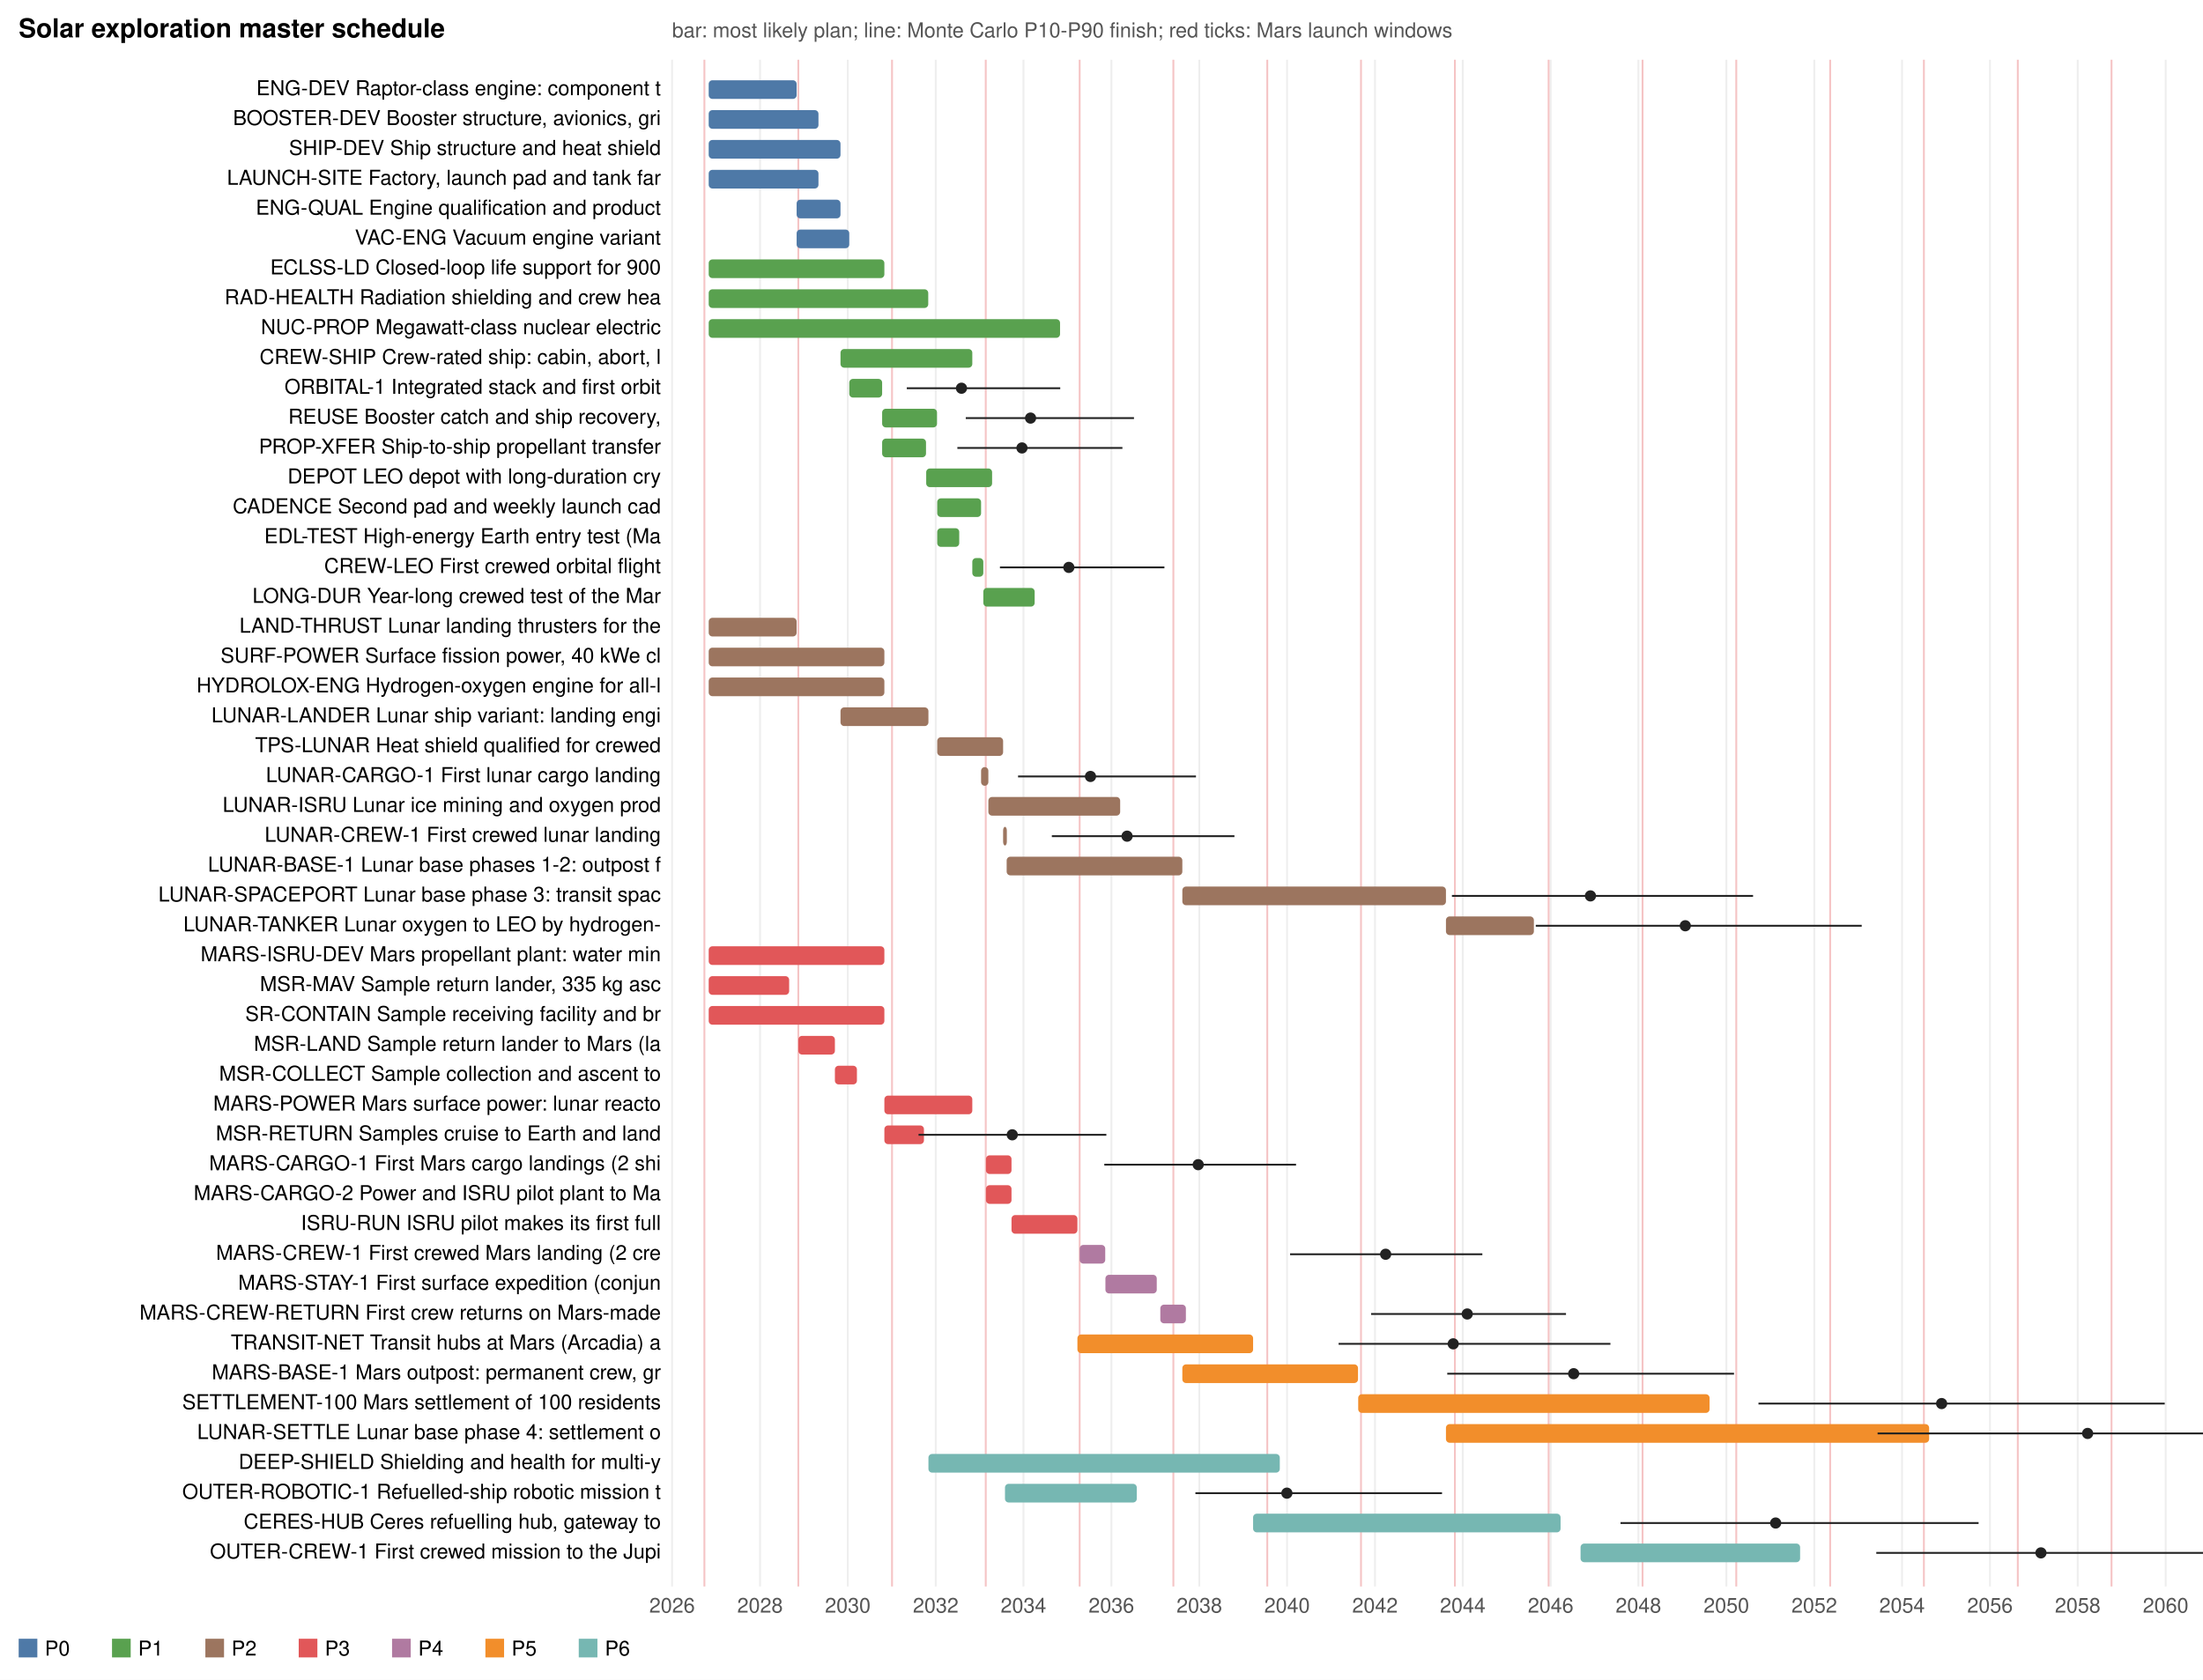
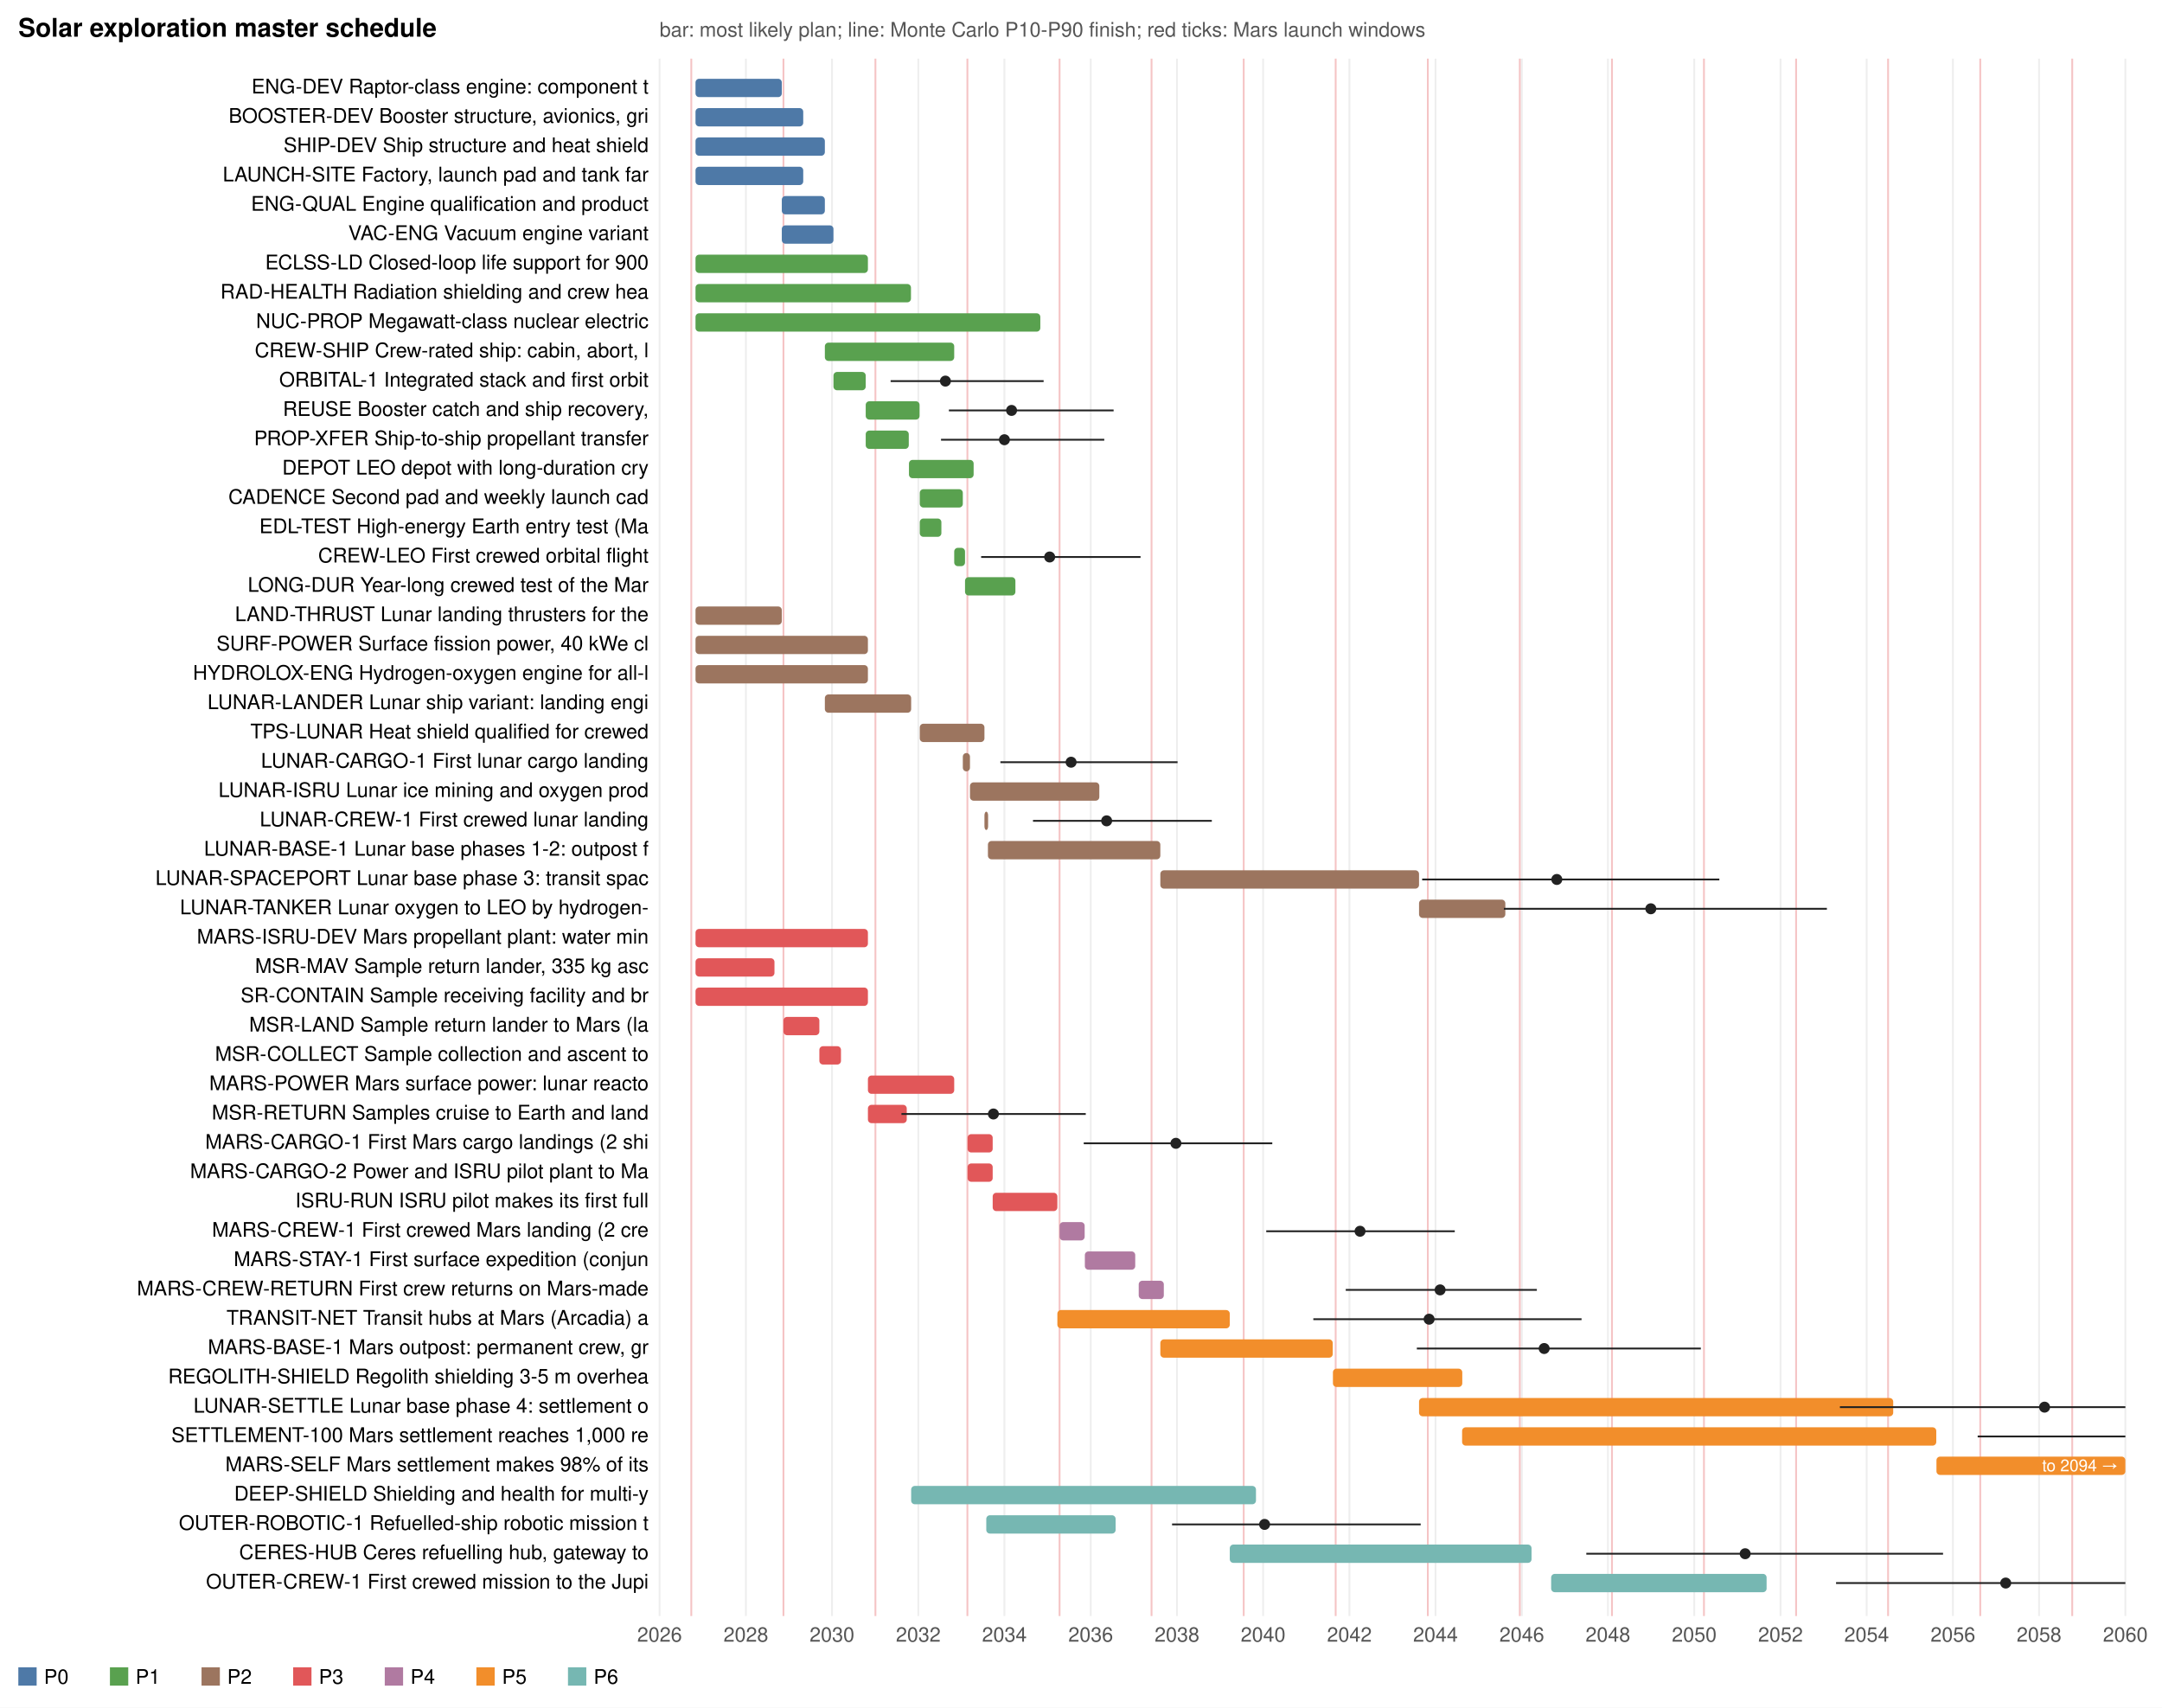
- <svg xmlns="http://www.w3.org/2000/svg" width="1180" height="900" font-family="Helvetica,Arial,sans-serif" font-size="11">
-   <rect width="1180" height="900" fill="white" />
+ <svg xmlns="http://www.w3.org/2000/svg" width="1180" height="932" font-family="Helvetica,Arial,sans-serif" font-size="11">
+   <rect width="1180" height="932" fill="white" />
  <text x="10" y="20" font-size="14" font-weight="bold">Solar exploration master schedule</text>
  <text x="360" y="20" fill="#555">bar: most likely plan; line: Monte Carlo P10-P90 finish; red ticks: Mars launch windows</text>
-   <line x1="360.0" y1="32" x2="360.0" y2="850" stroke="#eee" />
-   <text x="360.0" y="864" text-anchor="middle" fill="#555">2026</text>
-   <line x1="407.1" y1="32" x2="407.1" y2="850" stroke="#eee" />
-   <text x="407.1" y="864" text-anchor="middle" fill="#555">2028</text>
-   <line x1="454.1" y1="32" x2="454.1" y2="850" stroke="#eee" />
-   <text x="454.1" y="864" text-anchor="middle" fill="#555">2030</text>
-   <line x1="501.2" y1="32" x2="501.2" y2="850" stroke="#eee" />
-   <text x="501.2" y="864" text-anchor="middle" fill="#555">2032</text>
-   <line x1="548.2" y1="32" x2="548.2" y2="850" stroke="#eee" />
-   <text x="548.2" y="864" text-anchor="middle" fill="#555">2034</text>
-   <line x1="595.3" y1="32" x2="595.3" y2="850" stroke="#eee" />
-   <text x="595.3" y="864" text-anchor="middle" fill="#555">2036</text>
-   <line x1="642.4" y1="32" x2="642.4" y2="850" stroke="#eee" />
-   <text x="642.4" y="864" text-anchor="middle" fill="#555">2038</text>
-   <line x1="689.4" y1="32" x2="689.4" y2="850" stroke="#eee" />
-   <text x="689.4" y="864" text-anchor="middle" fill="#555">2040</text>
-   <line x1="736.5" y1="32" x2="736.5" y2="850" stroke="#eee" />
-   <text x="736.5" y="864" text-anchor="middle" fill="#555">2042</text>
-   <line x1="783.5" y1="32" x2="783.5" y2="850" stroke="#eee" />
-   <text x="783.5" y="864" text-anchor="middle" fill="#555">2044</text>
-   <line x1="830.6" y1="32" x2="830.6" y2="850" stroke="#eee" />
-   <text x="830.6" y="864" text-anchor="middle" fill="#555">2046</text>
-   <line x1="877.6" y1="32" x2="877.6" y2="850" stroke="#eee" />
-   <text x="877.6" y="864" text-anchor="middle" fill="#555">2048</text>
-   <line x1="924.7" y1="32" x2="924.7" y2="850" stroke="#eee" />
-   <text x="924.7" y="864" text-anchor="middle" fill="#555">2050</text>
-   <line x1="971.8" y1="32" x2="971.8" y2="850" stroke="#eee" />
-   <text x="971.8" y="864" text-anchor="middle" fill="#555">2052</text>
-   <line x1="1018.8" y1="32" x2="1018.8" y2="850" stroke="#eee" />
-   <text x="1018.8" y="864" text-anchor="middle" fill="#555">2054</text>
-   <line x1="1065.9" y1="32" x2="1065.9" y2="850" stroke="#eee" />
-   <text x="1065.9" y="864" text-anchor="middle" fill="#555">2056</text>
-   <line x1="1112.9" y1="32" x2="1112.9" y2="850" stroke="#eee" />
-   <text x="1112.9" y="864" text-anchor="middle" fill="#555">2058</text>
-   <line x1="1160.0" y1="32" x2="1160.0" y2="850" stroke="#eee" />
-   <text x="1160.0" y="864" text-anchor="middle" fill="#555">2060</text>
-   <line x1="377.3" y1="32" x2="377.3" y2="850" stroke="#e15759" stroke-opacity="0.35" />
-   <line x1="427.6" y1="32" x2="427.6" y2="850" stroke="#e15759" stroke-opacity="0.35" />
-   <line x1="477.8" y1="32" x2="477.8" y2="850" stroke="#e15759" stroke-opacity="0.35" />
-   <line x1="528.0" y1="32" x2="528.0" y2="850" stroke="#e15759" stroke-opacity="0.35" />
-   <line x1="578.3" y1="32" x2="578.3" y2="850" stroke="#e15759" stroke-opacity="0.35" />
-   <line x1="628.5" y1="32" x2="628.5" y2="850" stroke="#e15759" stroke-opacity="0.35" />
-   <line x1="678.8" y1="32" x2="678.8" y2="850" stroke="#e15759" stroke-opacity="0.35" />
-   <line x1="729.0" y1="32" x2="729.0" y2="850" stroke="#e15759" stroke-opacity="0.35" />
-   <line x1="779.3" y1="32" x2="779.3" y2="850" stroke="#e15759" stroke-opacity="0.35" />
-   <line x1="829.5" y1="32" x2="829.5" y2="850" stroke="#e15759" stroke-opacity="0.35" />
-   <line x1="879.8" y1="32" x2="879.8" y2="850" stroke="#e15759" stroke-opacity="0.35" />
-   <line x1="930.0" y1="32" x2="930.0" y2="850" stroke="#e15759" stroke-opacity="0.35" />
-   <line x1="980.3" y1="32" x2="980.3" y2="850" stroke="#e15759" stroke-opacity="0.35" />
-   <line x1="1030.5" y1="32" x2="1030.5" y2="850" stroke="#e15759" stroke-opacity="0.35" />
-   <line x1="1080.8" y1="32" x2="1080.8" y2="850" stroke="#e15759" stroke-opacity="0.35" />
-   <line x1="1131.0" y1="32" x2="1131.0" y2="850" stroke="#e15759" stroke-opacity="0.35" />
-   <line x1="1181.3" y1="32" x2="1181.3" y2="850" stroke="#e15759" stroke-opacity="0.35" />
+   <line x1="360.0" y1="32" x2="360.0" y2="882" stroke="#eee" />
+   <text x="360.0" y="896" text-anchor="middle" fill="#555">2026</text>
+   <line x1="407.1" y1="32" x2="407.1" y2="882" stroke="#eee" />
+   <text x="407.1" y="896" text-anchor="middle" fill="#555">2028</text>
+   <line x1="454.1" y1="32" x2="454.1" y2="882" stroke="#eee" />
+   <text x="454.1" y="896" text-anchor="middle" fill="#555">2030</text>
+   <line x1="501.2" y1="32" x2="501.2" y2="882" stroke="#eee" />
+   <text x="501.2" y="896" text-anchor="middle" fill="#555">2032</text>
+   <line x1="548.2" y1="32" x2="548.2" y2="882" stroke="#eee" />
+   <text x="548.2" y="896" text-anchor="middle" fill="#555">2034</text>
+   <line x1="595.3" y1="32" x2="595.3" y2="882" stroke="#eee" />
+   <text x="595.3" y="896" text-anchor="middle" fill="#555">2036</text>
+   <line x1="642.4" y1="32" x2="642.4" y2="882" stroke="#eee" />
+   <text x="642.4" y="896" text-anchor="middle" fill="#555">2038</text>
+   <line x1="689.4" y1="32" x2="689.4" y2="882" stroke="#eee" />
+   <text x="689.4" y="896" text-anchor="middle" fill="#555">2040</text>
+   <line x1="736.5" y1="32" x2="736.5" y2="882" stroke="#eee" />
+   <text x="736.5" y="896" text-anchor="middle" fill="#555">2042</text>
+   <line x1="783.5" y1="32" x2="783.5" y2="882" stroke="#eee" />
+   <text x="783.5" y="896" text-anchor="middle" fill="#555">2044</text>
+   <line x1="830.6" y1="32" x2="830.6" y2="882" stroke="#eee" />
+   <text x="830.6" y="896" text-anchor="middle" fill="#555">2046</text>
+   <line x1="877.6" y1="32" x2="877.6" y2="882" stroke="#eee" />
+   <text x="877.6" y="896" text-anchor="middle" fill="#555">2048</text>
+   <line x1="924.7" y1="32" x2="924.7" y2="882" stroke="#eee" />
+   <text x="924.7" y="896" text-anchor="middle" fill="#555">2050</text>
+   <line x1="971.8" y1="32" x2="971.8" y2="882" stroke="#eee" />
+   <text x="971.8" y="896" text-anchor="middle" fill="#555">2052</text>
+   <line x1="1018.8" y1="32" x2="1018.8" y2="882" stroke="#eee" />
+   <text x="1018.8" y="896" text-anchor="middle" fill="#555">2054</text>
+   <line x1="1065.9" y1="32" x2="1065.9" y2="882" stroke="#eee" />
+   <text x="1065.9" y="896" text-anchor="middle" fill="#555">2056</text>
+   <line x1="1112.9" y1="32" x2="1112.9" y2="882" stroke="#eee" />
+   <text x="1112.9" y="896" text-anchor="middle" fill="#555">2058</text>
+   <line x1="1160.0" y1="32" x2="1160.0" y2="882" stroke="#eee" />
+   <text x="1160.0" y="896" text-anchor="middle" fill="#555">2060</text>
+   <line x1="377.3" y1="32" x2="377.3" y2="882" stroke="#e15759" stroke-opacity="0.35" />
+   <line x1="427.6" y1="32" x2="427.6" y2="882" stroke="#e15759" stroke-opacity="0.35" />
+   <line x1="477.8" y1="32" x2="477.8" y2="882" stroke="#e15759" stroke-opacity="0.35" />
+   <line x1="528.0" y1="32" x2="528.0" y2="882" stroke="#e15759" stroke-opacity="0.35" />
+   <line x1="578.3" y1="32" x2="578.3" y2="882" stroke="#e15759" stroke-opacity="0.35" />
+   <line x1="628.5" y1="32" x2="628.5" y2="882" stroke="#e15759" stroke-opacity="0.35" />
+   <line x1="678.8" y1="32" x2="678.8" y2="882" stroke="#e15759" stroke-opacity="0.35" />
+   <line x1="729.0" y1="32" x2="729.0" y2="882" stroke="#e15759" stroke-opacity="0.35" />
+   <line x1="779.3" y1="32" x2="779.3" y2="882" stroke="#e15759" stroke-opacity="0.35" />
+   <line x1="829.5" y1="32" x2="829.5" y2="882" stroke="#e15759" stroke-opacity="0.35" />
+   <line x1="879.8" y1="32" x2="879.8" y2="882" stroke="#e15759" stroke-opacity="0.35" />
+   <line x1="930.0" y1="32" x2="930.0" y2="882" stroke="#e15759" stroke-opacity="0.35" />
+   <line x1="980.3" y1="32" x2="980.3" y2="882" stroke="#e15759" stroke-opacity="0.35" />
+   <line x1="1030.5" y1="32" x2="1030.5" y2="882" stroke="#e15759" stroke-opacity="0.35" />
+   <line x1="1080.8" y1="32" x2="1080.8" y2="882" stroke="#e15759" stroke-opacity="0.35" />
+   <line x1="1131.0" y1="32" x2="1131.0" y2="882" stroke="#e15759" stroke-opacity="0.35" />
+   <line x1="1181.3" y1="32" x2="1181.3" y2="882" stroke="#e15759" stroke-opacity="0.35" />
  <text x="354" y="51" text-anchor="end">ENG-DEV  Raptor-class engine: component t</text>
  <rect x="379.6" y="43" width="47.1" height="10" fill="#4e79a7" rx="2" />
  <text x="354" y="67" text-anchor="end">BOOSTER-DEV  Booster structure, avionics, gri</text>
  <rect x="379.6" y="59" width="58.8" height="10" fill="#4e79a7" rx="2" />
  <text x="354" y="83" text-anchor="end">SHIP-DEV  Ship structure and heat shield</text>
  <rect x="379.6" y="75" width="70.6" height="10" fill="#4e79a7" rx="2" />
  <text x="354" y="99" text-anchor="end">LAUNCH-SITE  Factory, launch pad and tank far</text>
  <rect x="379.6" y="91" width="58.8" height="10" fill="#4e79a7" rx="2" />
  <text x="354" y="115" text-anchor="end">ENG-QUAL  Engine qualification and product</text>
  <rect x="426.7" y="107" width="23.5" height="10" fill="#4e79a7" rx="2" />
  <text x="354" y="131" text-anchor="end">VAC-ENG  Vacuum engine variant</text>
  <rect x="426.7" y="123" width="28.2" height="10" fill="#4e79a7" rx="2" />
  <text x="354" y="147" text-anchor="end">ECLSS-LD  Closed-loop life support for 900</text>
  <rect x="379.6" y="139" width="94.1" height="10" fill="#59a14f" rx="2" />
  <text x="354" y="163" text-anchor="end">RAD-HEALTH  Radiation shielding and crew hea</text>
  <rect x="379.6" y="155" width="117.6" height="10" fill="#59a14f" rx="2" />
  <text x="354" y="179" text-anchor="end">NUC-PROP  Megawatt-class nuclear electric </text>
  <rect x="379.6" y="171" width="188.2" height="10" fill="#59a14f" rx="2" />
  <text x="354" y="195" text-anchor="end">CREW-SHIP  Crew-rated ship: cabin, abort, l</text>
  <rect x="450.2" y="187" width="70.6" height="10" fill="#59a14f" rx="2" />
  <text x="354" y="211" text-anchor="end">ORBITAL-1  Integrated stack and first orbit</text>
  <rect x="454.9" y="203" width="17.6" height="10" fill="#59a14f" rx="2" />
-   <line x1="485.7" y1="208" x2="567.9" y2="208" stroke="#222" />
-   <circle cx="515.0" cy="208" r="3" fill="#222" />
+   <line x1="486.1" y1="208" x2="569.6" y2="208" stroke="#222" />
+   <circle cx="516.0" cy="208" r="3" fill="#222" />
  <text x="354" y="227" text-anchor="end">REUSE  Booster catch and ship recovery,</text>
  <rect x="472.5" y="219" width="29.4" height="10" fill="#59a14f" rx="2" />
-   <line x1="517.3" y1="224" x2="607.4" y2="224" stroke="#222" />
-   <circle cx="552.0" cy="224" r="3" fill="#222" />
+   <line x1="517.9" y1="224" x2="607.8" y2="224" stroke="#222" />
+   <circle cx="552.1" cy="224" r="3" fill="#222" />
  <text x="354" y="243" text-anchor="end">PROP-XFER  Ship-to-ship propellant transfer</text>
  <rect x="472.5" y="235" width="23.5" height="10" fill="#59a14f" rx="2" />
-   <line x1="512.8" y1="240" x2="601.2" y2="240" stroke="#222" />
-   <circle cx="547.4" cy="240" r="3" fill="#222" />
+   <line x1="513.6" y1="240" x2="602.7" y2="240" stroke="#222" />
+   <circle cx="548.2" cy="240" r="3" fill="#222" />
  <text x="354" y="259" text-anchor="end">DEPOT  LEO depot with long-duration cry</text>
  <rect x="496.1" y="251" width="35.3" height="10" fill="#59a14f" rx="2" />
  <text x="354" y="275" text-anchor="end">CADENCE  Second pad and weekly launch cad</text>
  <rect x="502.0" y="267" width="23.5" height="10" fill="#59a14f" rx="2" />
  <text x="354" y="291" text-anchor="end">EDL-TEST  High-energy Earth entry test (Ma</text>
  <rect x="502.0" y="283" width="11.8" height="10" fill="#59a14f" rx="2" />
  <text x="354" y="307" text-anchor="end">CREW-LEO  First crewed orbital flight</text>
  <rect x="520.8" y="299" width="5.9" height="10" fill="#59a14f" rx="2" />
-   <line x1="535.6" y1="304" x2="623.7" y2="304" stroke="#222" />
-   <circle cx="572.5" cy="304" r="3" fill="#222" />
+   <line x1="535.5" y1="304" x2="622.5" y2="304" stroke="#222" />
+   <circle cx="572.9" cy="304" r="3" fill="#222" />
  <text x="354" y="323" text-anchor="end">LONG-DUR  Year-long crewed test of the Mar</text>
  <rect x="526.7" y="315" width="27.5" height="10" fill="#59a14f" rx="2" />
  <text x="354" y="339" text-anchor="end">LAND-THRUST  Lunar landing thrusters for the </text>
  <rect x="379.6" y="331" width="47.1" height="10" fill="#9c755f" rx="2" />
  <text x="354" y="355" text-anchor="end">SURF-POWER  Surface fission power, 40 kWe cl</text>
  <rect x="379.6" y="347" width="94.1" height="10" fill="#9c755f" rx="2" />
  <text x="354" y="371" text-anchor="end">HYDROLOX-ENG  Hydrogen-oxygen engine for all-l</text>
  <rect x="379.6" y="363" width="94.1" height="10" fill="#9c755f" rx="2" />
  <text x="354" y="387" text-anchor="end">LUNAR-LANDER  Lunar ship variant: landing engi</text>
  <rect x="450.2" y="379" width="47.1" height="10" fill="#9c755f" rx="2" />
  <text x="354" y="403" text-anchor="end">TPS-LUNAR  Heat shield qualified for crewed</text>
  <rect x="502.0" y="395" width="35.3" height="10" fill="#9c755f" rx="2" />
  <text x="354" y="419" text-anchor="end">LUNAR-CARGO-1  First lunar cargo landing</text>
  <rect x="525.5" y="411" width="3.9" height="10" fill="#9c755f" rx="2" />
-   <line x1="545.3" y1="416" x2="640.6" y2="416" stroke="#222" />
-   <circle cx="584.1" cy="416" r="3" fill="#222" />
+   <line x1="546.0" y1="416" x2="642.7" y2="416" stroke="#222" />
+   <circle cx="584.6" cy="416" r="3" fill="#222" />
  <text x="354" y="435" text-anchor="end">LUNAR-ISRU  Lunar ice mining and oxygen prod</text>
  <rect x="529.4" y="427" width="70.6" height="10" fill="#9c755f" rx="2" />
  <text x="354" y="451" text-anchor="end">LUNAR-CREW-1  First crewed lunar landing</text>
  <rect x="537.3" y="443" width="2.0" height="10" fill="#9c755f" rx="2" />
-   <line x1="563.4" y1="448" x2="661.2" y2="448" stroke="#222" />
-   <circle cx="603.7" cy="448" r="3" fill="#222" />
+   <line x1="563.8" y1="448" x2="661.4" y2="448" stroke="#222" />
+   <circle cx="604.0" cy="448" r="3" fill="#222" />
  <text x="354" y="467" text-anchor="end">LUNAR-BASE-1  Lunar base phases 1-2: outpost f</text>
  <rect x="539.2" y="459" width="94.1" height="10" fill="#9c755f" rx="2" />
  <text x="354" y="483" text-anchor="end">LUNAR-SPACEPORT  Lunar base phase 3: transit spac</text>
  <rect x="633.3" y="475" width="141.2" height="10" fill="#9c755f" rx="2" />
-   <line x1="777.7" y1="480" x2="939.0" y2="480" stroke="#222" />
-   <circle cx="851.9" cy="480" r="3" fill="#222" />
+   <line x1="776.2" y1="480" x2="938.4" y2="480" stroke="#222" />
+   <circle cx="849.7" cy="480" r="3" fill="#222" />
  <text x="354" y="499" text-anchor="end">LUNAR-TANKER  Lunar oxygen to LEO by hydrogen-</text>
  <rect x="774.5" y="491" width="47.1" height="10" fill="#9c755f" rx="2" />
-   <line x1="822.6" y1="496" x2="997.2" y2="496" stroke="#222" />
-   <circle cx="902.7" cy="496" r="3" fill="#222" />
+   <line x1="820.8" y1="496" x2="997.1" y2="496" stroke="#222" />
+   <circle cx="901.0" cy="496" r="3" fill="#222" />
  <text x="354" y="515" text-anchor="end">MARS-ISRU-DEV  Mars propellant plant: water min</text>
  <rect x="379.6" y="507" width="94.1" height="10" fill="#e15759" rx="2" />
  <text x="354" y="531" text-anchor="end">MSR-MAV  Sample return lander, 335 kg asc</text>
  <rect x="379.6" y="523" width="43.1" height="10" fill="#e15759" rx="2" />
  <text x="354" y="547" text-anchor="end">SR-CONTAIN  Sample receiving facility and br</text>
  <rect x="379.6" y="539" width="94.1" height="10" fill="#e15759" rx="2" />
  <text x="354" y="563" text-anchor="end">MSR-LAND  Sample return lander to Mars (la</text>
  <rect x="427.6" y="555" width="19.6" height="10" fill="#e15759" rx="2" />
  <text x="354" y="579" text-anchor="end">MSR-COLLECT  Sample collection and ascent to </text>
  <rect x="447.2" y="571" width="11.8" height="10" fill="#e15759" rx="2" />
  <text x="354" y="595" text-anchor="end">MARS-POWER  Mars surface power: lunar reacto</text>
  <rect x="473.7" y="587" width="47.1" height="10" fill="#e15759" rx="2" />
  <text x="354" y="611" text-anchor="end">MSR-RETURN  Samples cruise to Earth and land</text>
  <rect x="473.7" y="603" width="21.2" height="10" fill="#e15759" rx="2" />
  <line x1="492.0" y1="608" x2="592.6" y2="608" stroke="#222" />
  <circle cx="542.2" cy="608" r="3" fill="#222" />
  <text x="354" y="627" text-anchor="end">MARS-CARGO-1  First Mars cargo landings (2 shi</text>
  <rect x="528.1" y="619" width="13.7" height="10" fill="#e15759" rx="2" />
-   <line x1="591.5" y1="624" x2="694.2" y2="624" stroke="#222" />
+   <line x1="591.5" y1="624" x2="694.4" y2="624" stroke="#222" />
  <circle cx="641.8" cy="624" r="3" fill="#222" />
  <text x="354" y="643" text-anchor="end">MARS-CARGO-2  Power and ISRU pilot plant to Ma</text>
  <rect x="528.1" y="635" width="13.7" height="10" fill="#e15759" rx="2" />
  <text x="354" y="659" text-anchor="end">ISRU-RUN  ISRU pilot makes its first full </text>
  <rect x="541.8" y="651" width="35.3" height="10" fill="#e15759" rx="2" />
  <text x="354" y="675" text-anchor="end">MARS-CREW-1  First crewed Mars landing (2 cre</text>
  <rect x="578.3" y="667" width="13.7" height="10" fill="#b07aa1" rx="2" />
-   <line x1="691.0" y1="672" x2="794.0" y2="672" stroke="#222" />
-   <circle cx="742.2" cy="672" r="3" fill="#222" />
+   <line x1="691.1" y1="672" x2="794.0" y2="672" stroke="#222" />
+   <circle cx="742.3" cy="672" r="3" fill="#222" />
  <text x="354" y="691" text-anchor="end">MARS-STAY-1  First surface expedition (conjun</text>
  <rect x="592.1" y="683" width="27.5" height="10" fill="#b07aa1" rx="2" />
  <text x="354" y="707" text-anchor="end">MARS-CREW-RETURN  First crew returns on Mars-made </text>
  <rect x="621.5" y="699" width="13.7" height="10" fill="#b07aa1" rx="2" />
-   <line x1="734.4" y1="704" x2="838.8" y2="704" stroke="#222" />
-   <circle cx="785.9" cy="704" r="3" fill="#222" />
+   <line x1="734.5" y1="704" x2="838.8" y2="704" stroke="#222" />
+   <circle cx="786.0" cy="704" r="3" fill="#222" />
  <text x="354" y="723" text-anchor="end">TRANSIT-NET  Transit hubs at Mars (Arcadia) a</text>
  <rect x="577.1" y="715" width="94.1" height="10" fill="#f28e2b" rx="2" />
-   <line x1="717.0" y1="720" x2="862.6" y2="720" stroke="#222" />
-   <circle cx="778.4" cy="720" r="3" fill="#222" />
+   <line x1="716.8" y1="720" x2="863.2" y2="720" stroke="#222" />
+   <circle cx="780.0" cy="720" r="3" fill="#222" />
  <text x="354" y="739" text-anchor="end">MARS-BASE-1  Mars outpost: permanent crew, gr</text>
  <rect x="633.3" y="731" width="94.1" height="10" fill="#f28e2b" rx="2" />
-   <line x1="775.2" y1="736" x2="928.8" y2="736" stroke="#222" />
-   <circle cx="842.9" cy="736" r="3" fill="#222" />
-   <text x="354" y="755" text-anchor="end">SETTLEMENT-100  Mars settlement of 100 residents</text>
-   <rect x="727.5" y="747" width="188.2" height="10" fill="#f28e2b" rx="2" />
-   <line x1="941.9" y1="752" x2="1159.5" y2="752" stroke="#222" />
-   <circle cx="1040.0" cy="752" r="3" fill="#222" />
+   <line x1="773.3" y1="736" x2="928.3" y2="736" stroke="#222" />
+   <circle cx="842.8" cy="736" r="3" fill="#222" />
+   <text x="354" y="755" text-anchor="end">REGOLITH-SHIELD  Regolith shielding 3-5 m overhea</text>
+   <rect x="727.5" y="747" width="70.6" height="10" fill="#f28e2b" rx="2" />
  <text x="354" y="771" text-anchor="end">LUNAR-SETTLE  Lunar base phase 4: settlement o</text>
  <rect x="774.5" y="763" width="258.8" height="10" fill="#f28e2b" rx="2" />
-   <line x1="1005.7" y1="768" x2="1254.2" y2="768" stroke="#222" />
-   <circle cx="1118.2" cy="768" r="3" fill="#222" />
-   <text x="354" y="787" text-anchor="end">DEEP-SHIELD  Shielding and health for multi-y</text>
-   <rect x="497.3" y="779" width="188.2" height="10" fill="#76b7b2" rx="2" />
-   <text x="354" y="803" text-anchor="end">OUTER-ROBOTIC-1  Refuelled-ship robotic mission t</text>
-   <rect x="538.3" y="795" width="70.6" height="10" fill="#76b7b2" rx="2" />
-   <line x1="640.3" y1="800" x2="772.4" y2="800" stroke="#222" />
-   <circle cx="689.3" cy="800" r="3" fill="#222" />
-   <text x="354" y="819" text-anchor="end">CERES-HUB  Ceres refuelling hub, gateway to</text>
-   <rect x="671.2" y="811" width="164.7" height="10" fill="#76b7b2" rx="2" />
-   <line x1="868.0" y1="816" x2="1059.8" y2="816" stroke="#222" />
-   <circle cx="951.1" cy="816" r="3" fill="#222" />
-   <text x="354" y="835" text-anchor="end">OUTER-CREW-1  First crewed mission to the Jupi</text>
-   <rect x="846.6" y="827" width="117.6" height="10" fill="#76b7b2" rx="2" />
-   <line x1="1005.0" y1="832" x2="1216.5" y2="832" stroke="#222" />
-   <circle cx="1093.2" cy="832" r="3" fill="#222" />
-   <rect x="10" y="878" width="10" height="10" fill="#4e79a7" />
-   <text x="24" y="887">P0</text>
-   <rect x="60" y="878" width="10" height="10" fill="#59a14f" />
-   <text x="74" y="887">P1</text>
-   <rect x="110" y="878" width="10" height="10" fill="#9c755f" />
-   <text x="124" y="887">P2</text>
-   <rect x="160" y="878" width="10" height="10" fill="#e15759" />
-   <text x="174" y="887">P3</text>
-   <rect x="210" y="878" width="10" height="10" fill="#b07aa1" />
-   <text x="224" y="887">P4</text>
-   <rect x="260" y="878" width="10" height="10" fill="#f28e2b" />
-   <text x="274" y="887">P5</text>
-   <rect x="310" y="878" width="10" height="10" fill="#76b7b2" />
-   <text x="324" y="887">P6</text>
+   <line x1="1004.2" y1="768" x2="1160.0" y2="768" stroke="#222" />
+   <circle cx="1115.9" cy="768" r="3" fill="#222" />
+   <text x="354" y="787" text-anchor="end">SETTLEMENT-100  Mars settlement reaches 1,000 re</text>
+   <rect x="798.0" y="779" width="258.8" height="10" fill="#f28e2b" rx="2" />
+   <line x1="1079.4" y1="784" x2="1160.0" y2="784" stroke="#222" />
+   <text x="354" y="803" text-anchor="end">MARS-SELF  Mars settlement makes 98% of its</text>
+   <rect x="1056.9" y="795" width="103.1" height="10" fill="#f28e2b" rx="2" />
+   <text x="1156.0" y="803" text-anchor="end" fill="white" font-size="9">to 2094 →</text>
+   <text x="354" y="819" text-anchor="end">DEEP-SHIELD  Shielding and health for multi-y</text>
+   <rect x="497.3" y="811" width="188.2" height="10" fill="#76b7b2" rx="2" />
+   <text x="354" y="835" text-anchor="end">OUTER-ROBOTIC-1  Refuelled-ship robotic mission t</text>
+   <rect x="538.3" y="827" width="70.6" height="10" fill="#76b7b2" rx="2" />
+   <line x1="639.7" y1="832" x2="775.4" y2="832" stroke="#222" />
+   <circle cx="690.2" cy="832" r="3" fill="#222" />
+   <text x="354" y="851" text-anchor="end">CERES-HUB  Ceres refuelling hub, gateway to</text>
+   <rect x="671.2" y="843" width="164.7" height="10" fill="#76b7b2" rx="2" />
+   <line x1="865.8" y1="848" x2="1060.5" y2="848" stroke="#222" />
+   <circle cx="952.5" cy="848" r="3" fill="#222" />
+   <text x="354" y="867" text-anchor="end">OUTER-CREW-1  First crewed mission to the Jupi</text>
+   <rect x="846.6" y="859" width="117.6" height="10" fill="#76b7b2" rx="2" />
+   <line x1="1002.1" y1="864" x2="1160.0" y2="864" stroke="#222" />
+   <circle cx="1094.7" cy="864" r="3" fill="#222" />
+   <rect x="10" y="910" width="10" height="10" fill="#4e79a7" />
+   <text x="24" y="919">P0</text>
+   <rect x="60" y="910" width="10" height="10" fill="#59a14f" />
+   <text x="74" y="919">P1</text>
+   <rect x="110" y="910" width="10" height="10" fill="#9c755f" />
+   <text x="124" y="919">P2</text>
+   <rect x="160" y="910" width="10" height="10" fill="#e15759" />
+   <text x="174" y="919">P3</text>
+   <rect x="210" y="910" width="10" height="10" fill="#b07aa1" />
+   <text x="224" y="919">P4</text>
+   <rect x="260" y="910" width="10" height="10" fill="#f28e2b" />
+   <text x="274" y="919">P5</text>
+   <rect x="310" y="910" width="10" height="10" fill="#76b7b2" />
+   <text x="324" y="919">P6</text>
</svg>
